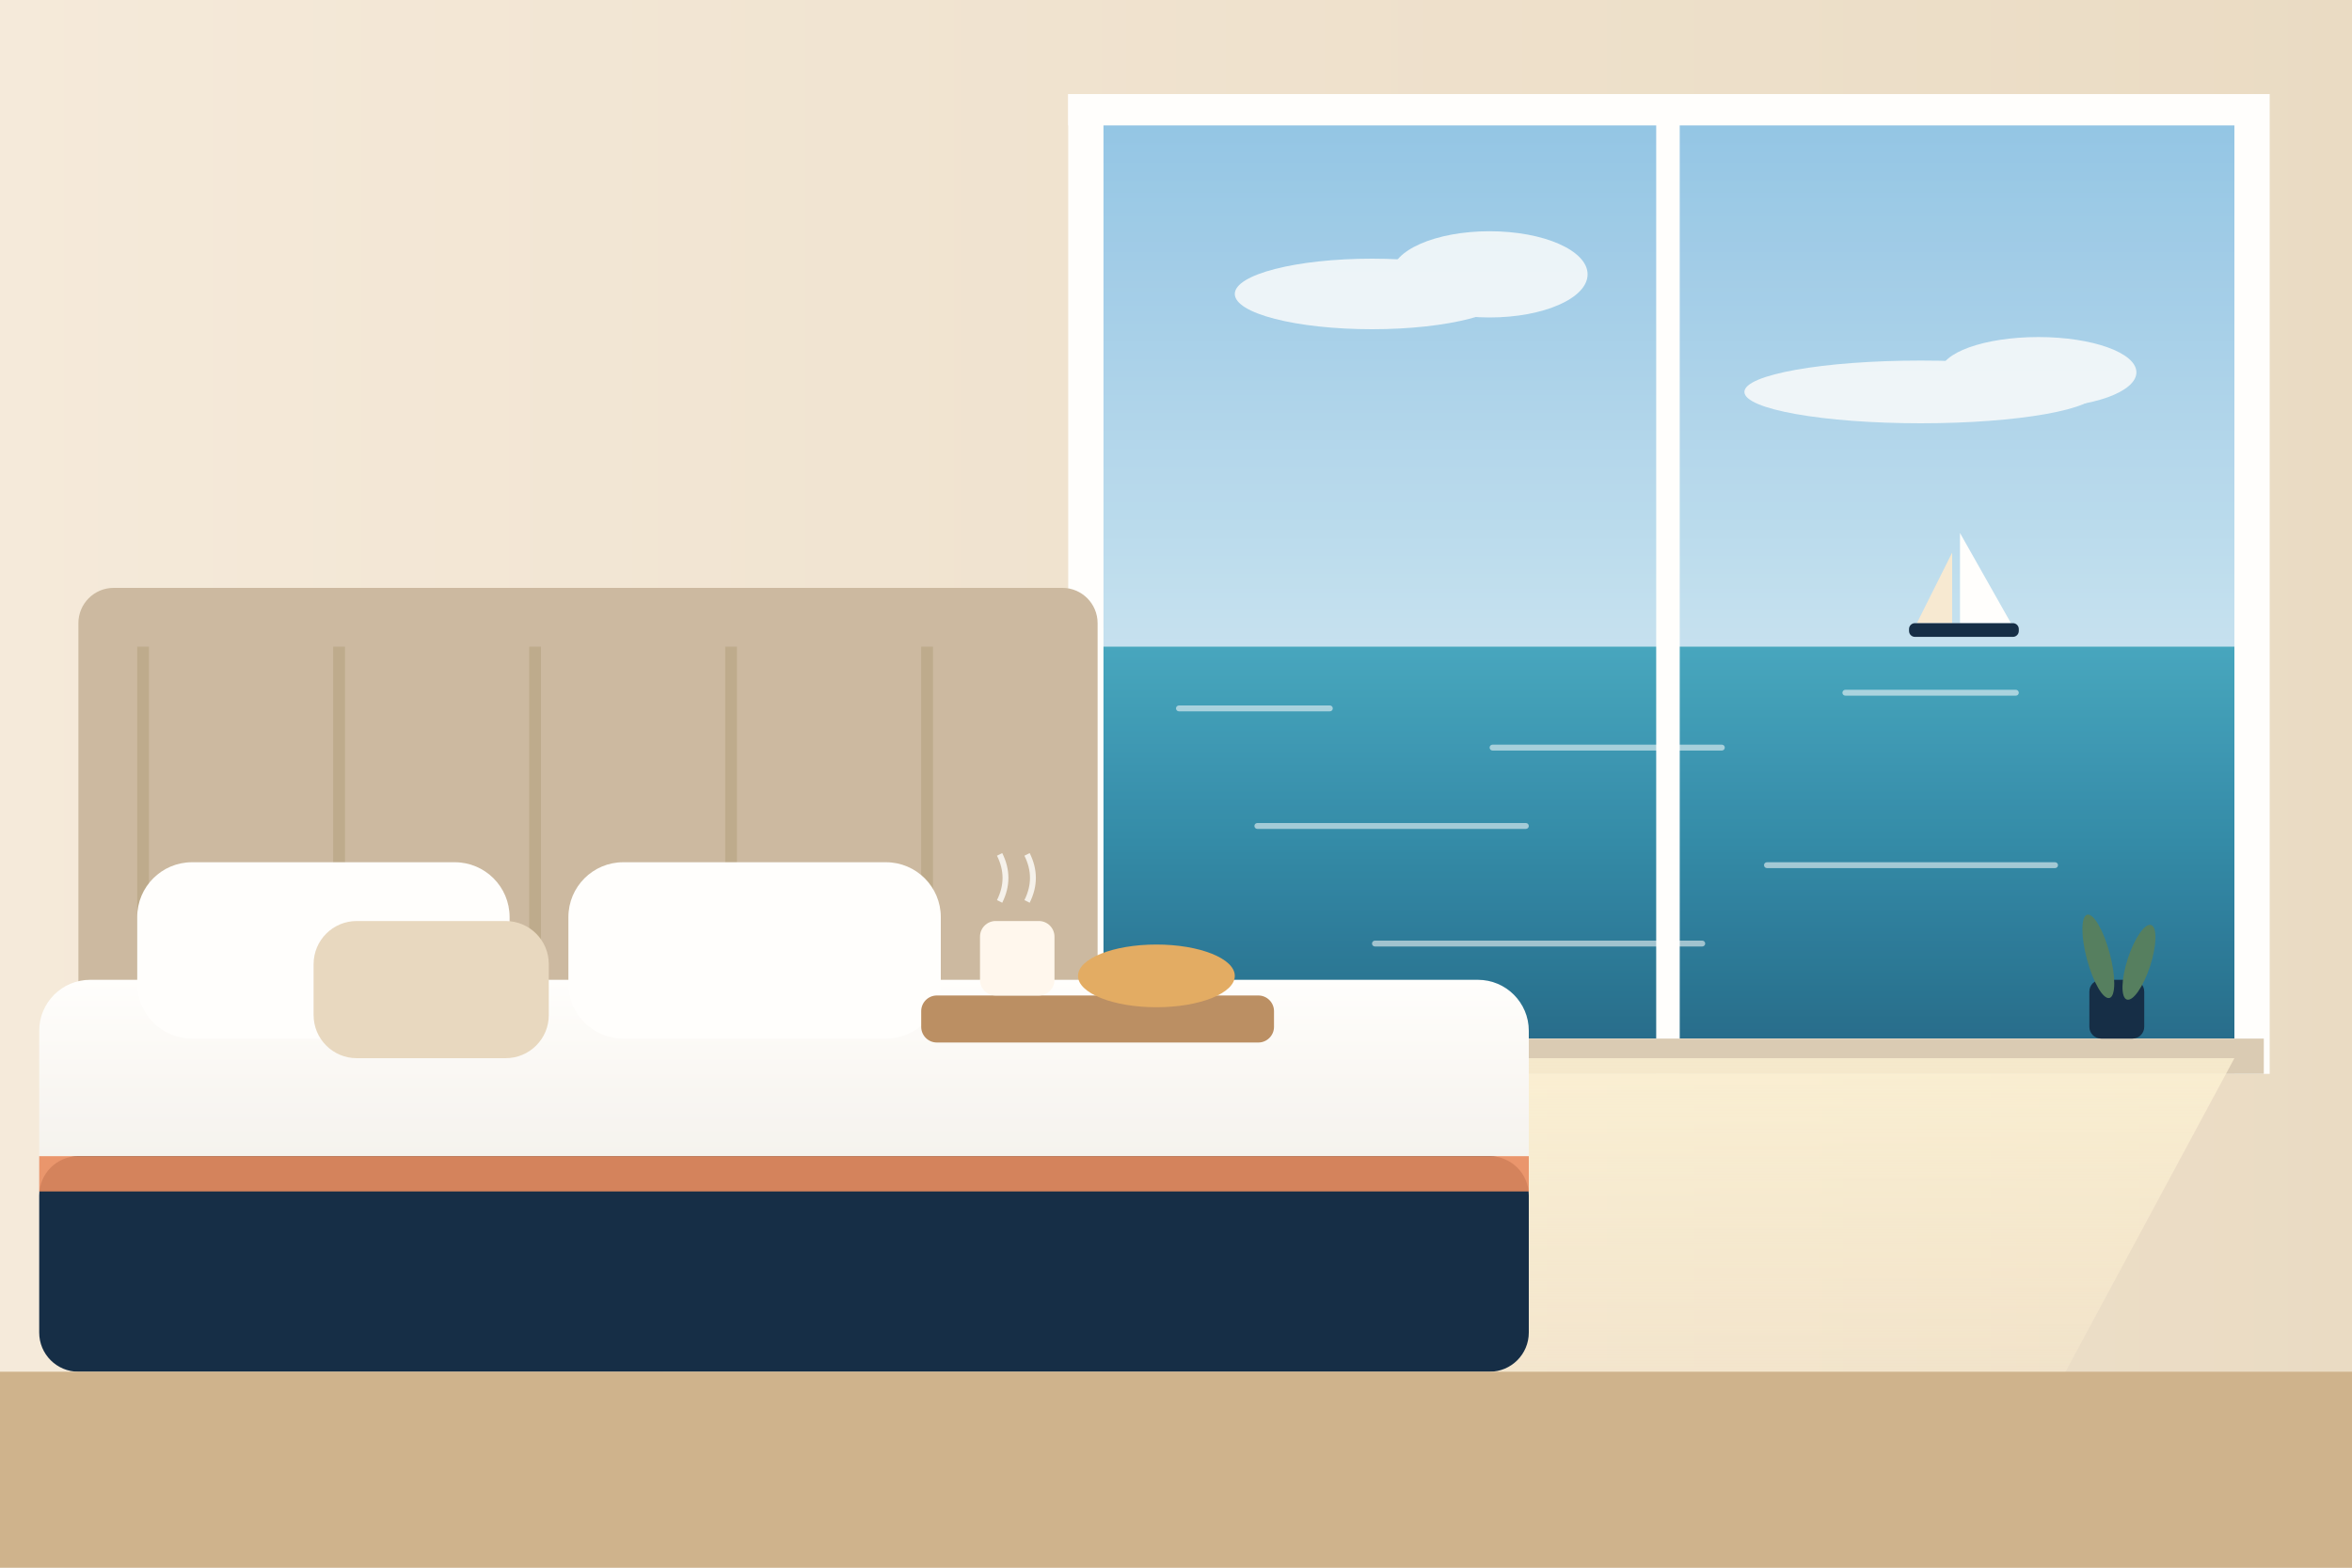
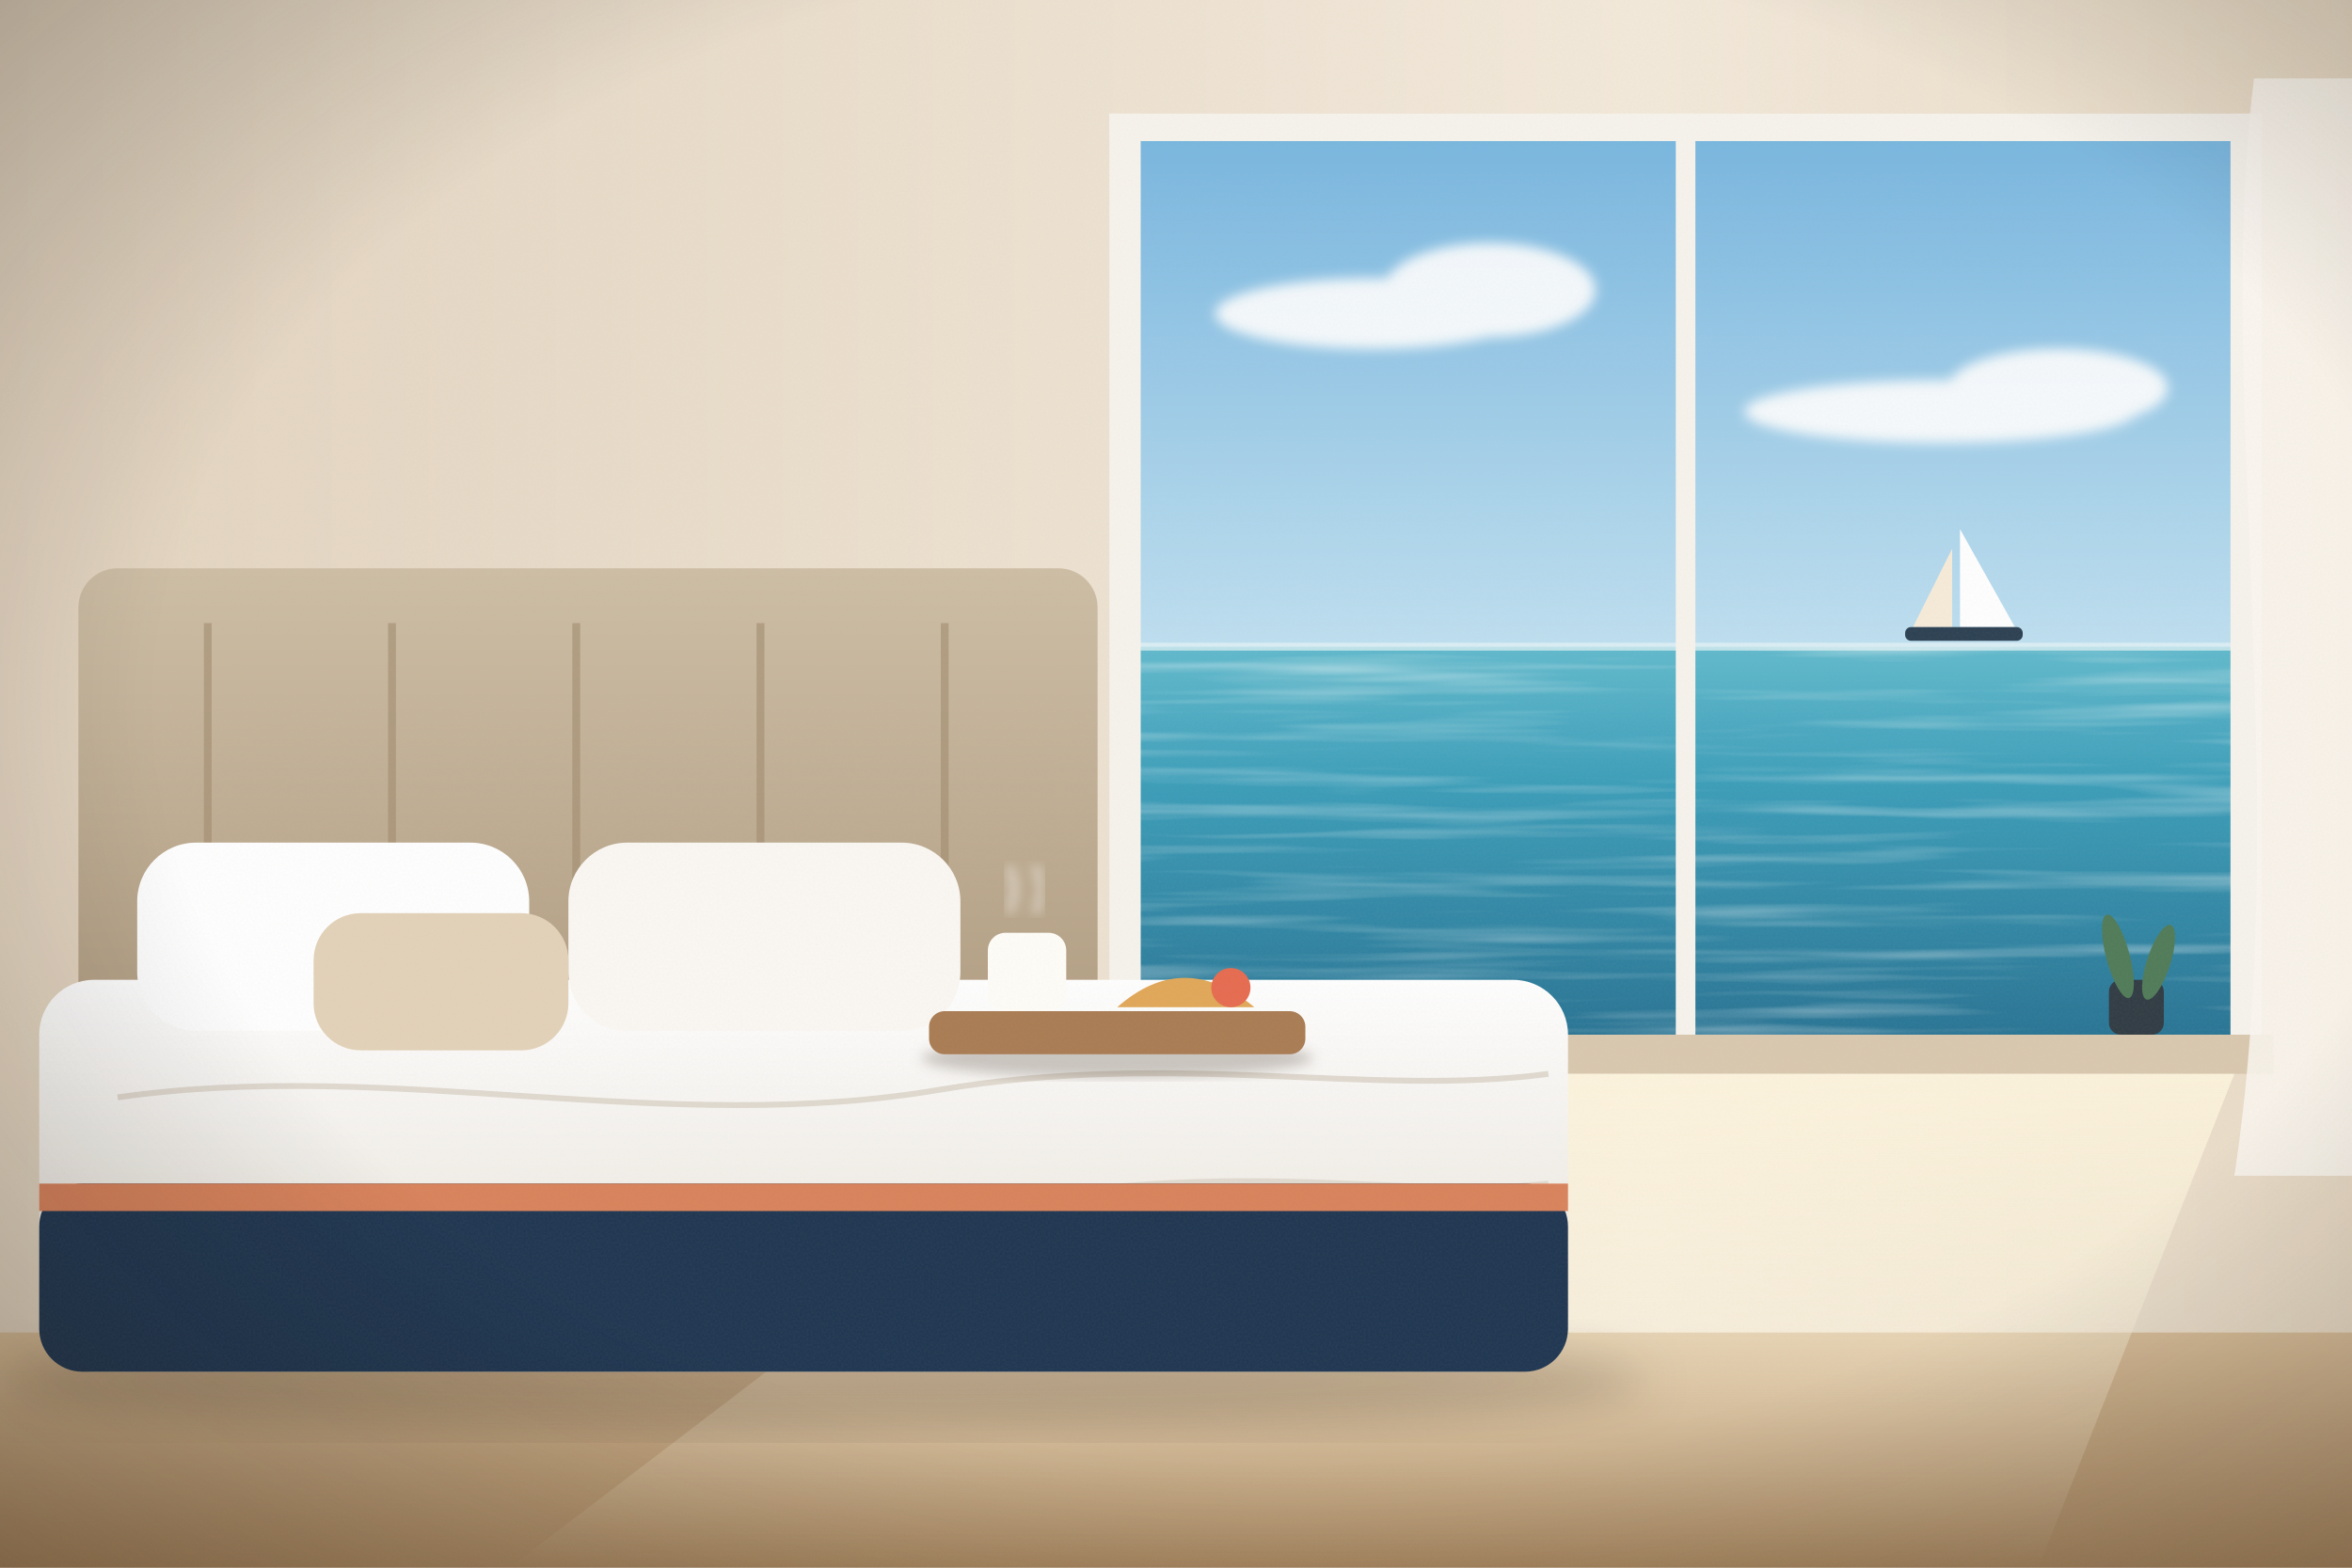
<svg xmlns="http://www.w3.org/2000/svg" viewBox="0 0 1200 800">
  <defs>
    <linearGradient id="sky2" x1="0" y1="0" x2="0" y2="1">
-       <stop offset="0" stop-color="#8EC3E6" />
-       <stop offset=".7" stop-color="#CFE7F3" />
-       <stop offset="1" stop-color="#F4F1E6" />
+       <stop offset="0" stop-color="#6FB1DD" />
+       <stop offset=".6" stop-color="#BFE0F0" />
+       <stop offset="1" stop-color="#EEF3EC" />
    </linearGradient>
    <linearGradient id="sea2" x1="0" y1="0" x2="0" y2="1">
-       <stop offset="0" stop-color="#3FA3BE" />
-       <stop offset=".5" stop-color="#2A86A6" />
-       <stop offset="1" stop-color="#1D6788" />
+       <stop offset="0" stop-color="#56B5C9" />
+       <stop offset=".35" stop-color="#2E97B4" />
+       <stop offset="1" stop-color="#1A6A8C" />
    </linearGradient>
    <linearGradient id="wall2" x1="0" y1="0" x2="1" y2="0">
-       <stop offset="0" stop-color="#F4EADB" />
-       <stop offset="1" stop-color="#E9DAC3" />
+       <stop offset="0" stop-color="#E2D3BE" />
+       <stop offset=".7" stop-color="#F3E9DA" />
+       <stop offset="1" stop-color="#E8DAC4" />
    </linearGradient>
    <linearGradient id="light2" x1="0" y1="0" x2="0" y2="1">
-       <stop offset="0" stop-color="#FFF4D6" stop-opacity=".75" />
-       <stop offset="1" stop-color="#FFF4D6" stop-opacity="0" />
+       <stop offset="0" stop-color="#FFF6DE" stop-opacity=".85" />
+       <stop offset="1" stop-color="#FFF6DE" stop-opacity="0" />
    </linearGradient>
-     <linearGradient id="sheet" x1="0" y1="0" x2="0" y2="1">
+     <linearGradient id="duvet" x1="0" y1="0" x2="0" y2="1">
      <stop offset="0" stop-color="#FFFFFF" />
-       <stop offset="1" stop-color="#E9E4DC" />
+       <stop offset=".7" stop-color="#EEE9E1" />
+       <stop offset="1" stop-color="#D6CFC4" />
    </linearGradient>
+     <linearGradient id="head" x1="0" y1="0" x2="0" y2="1">
+       <stop offset="0" stop-color="#CDBDA4" />
+       <stop offset="1" stop-color="#B09C80" />
+     </linearGradient>
+     <linearGradient id="floor2" x1="0" y1="0" x2="0" y2="1">
+       <stop offset="0" stop-color="#D7BC97" />
+       <stop offset="1" stop-color="#A9875F" />
+     </linearGradient>
+     <radialGradient id="vig2" cx=".55" cy=".45" r=".8">
+       <stop offset=".6" stop-color="#000" stop-opacity="0" />
+       <stop offset="1" stop-color="#2A1A0A" stop-opacity=".35" />
+     </radialGradient>
+     <filter id="soft2">
+       <feGaussianBlur stdDeviation="12" />
+     </filter>
+     <filter id="b3">
+       <feGaussianBlur stdDeviation="3" />
+     </filter>
+     <filter id="waves2" x="0" y="0" width="100%" height="100%">
+       <feTurbulence type="fractalNoise" baseFrequency="0.005 0.11" numOctaves="3" seed="7" />
+       <feColorMatrix values="0 0 0 0 1  0 0 0 0 1  0 0 0 0 1  0 0 0 1.8 -0.9" />
+     </filter>
+     <filter id="grain2">
+       <feTurbulence type="fractalNoise" baseFrequency="0.9" numOctaves="2" seed="5" />
+       <feColorMatrix values="0 0 0 0 0.5  0 0 0 0 0.48  0 0 0 0 0.45  0 0 0 0.08 0" />
+     </filter>
+     <clipPath id="w2">
+       <rect x="580" y="70" width="560" height="460" />
+     </clipPath>
  </defs>
  <rect width="1200" height="800" fill="url(#wall2)" />
-   <rect x="560" y="60" width="580" height="470" fill="url(#sky2)" />
-   <g fill="#FFFFFF" opacity=".8">
-     <ellipse cx="700" cy="150" rx="70" ry="18" />
-     <ellipse cx="760" cy="140" rx="50" ry="22" />
-     <ellipse cx="980" cy="200" rx="90" ry="16" />
-     <ellipse cx="1040" cy="190" rx="50" ry="18" />
+   <g clip-path="url(#w2)">
+     <rect x="580" y="70" width="560" height="460" fill="url(#sky2)" />
+     <g fill="#FFFFFF" filter="url(#b3)" opacity=".9">
+       <ellipse cx="700" cy="160" rx="80" ry="18" />
+       <ellipse cx="760" cy="148" rx="54" ry="24" />
+       <ellipse cx="990" cy="210" rx="100" ry="16" />
+       <ellipse cx="1050" cy="198" rx="56" ry="20" />
+     </g>
+     <rect x="580" y="330" width="560" height="200" fill="url(#sea2)" />
+     <rect x="580" y="330" width="560" height="200" filter="url(#waves2)" opacity=".5" />
+     <rect x="580" y="328" width="560" height="4" fill="#E6F4F6" opacity=".7" />
+     <g transform="translate(1000 320)">
+       <path d="M0 0 L0 -50 L28 0 Z" fill="#FFFFFF" />
+       <path d="M-4 0 L-4 -40 L-24 0 Z" fill="#F7EAD6" />
+       <rect x="-28" y="0" width="60" height="7" rx="3" fill="#1D3346" />
+     </g>
+     <rect x="580" y="70" width="560" height="460" fill="#FFFFFF" opacity=".06" />
  </g>
-   <rect x="560" y="330" width="580" height="200" fill="url(#sea2)" />
-   <g fill="#FFFFFF" opacity=".55">
-     <rect x="600" y="360" width="80" height="3" rx="1.5" />
-     <rect x="760" y="380" width="120" height="3" rx="1.5" />
-     <rect x="940" y="352" width="90" height="3" rx="1.5" />
-     <rect x="640" y="420" width="140" height="3" rx="1.5" />
-     <rect x="900" y="440" width="150" height="3" rx="1.5" />
-     <rect x="700" y="480" width="170" height="3" rx="1.5" />
+   <g fill="#F7F3EC">
+     <rect x="566" y="58" width="588" height="14" />
+     <rect x="566" y="58" width="16" height="486" />
+     <rect x="1138" y="58" width="16" height="486" />
+     <rect x="855" y="58" width="10" height="486" />
  </g>
-   <g transform="translate(1000 318)">
-     <path d="M0 0 L0 -46 L26 0 Z" fill="#FFFFFF" />
-     <path d="M-4 0 L-4 -36 L-22 0 Z" fill="#F7E9D2" />
-     <rect x="-26" y="0" width="56" height="7" rx="3" fill="#0A2540" />
+   <rect x="560" y="528" width="600" height="20" fill="#D9C8AE" />
+   <path d="M1150 40 C1130 200 1170 400 1140 600 L1200 600 L1200 40 Z" fill="#FBF7F0" opacity=".85" />
+   <rect y="680" width="1200" height="120" fill="url(#floor2)" />
+   <polygon points="590,548 1140,548 1040,800 260,800" fill="url(#light2)" />
+   <ellipse cx="420" cy="705" rx="420" ry="26" fill="#3A2A1C" opacity=".25" filter="url(#soft2)" />
+   <rect x="40" y="290" width="520" height="250" rx="20" fill="url(#head)" />
+   <g fill="#A08A6C" opacity=".6">
+     <rect x="104" y="318" width="4" height="194" />
+     <rect x="198" y="318" width="4" height="194" />
+     <rect x="292" y="318" width="4" height="194" />
+     <rect x="386" y="318" width="4" height="194" />
+     <rect x="480" y="318" width="4" height="194" />
  </g>
-   <g fill="#FFFFFF">
-     <rect x="545" y="48" width="610" height="16" />
-     <rect x="545" y="48" width="18" height="500" />
-     <rect x="1140" y="48" width="18" height="500" />
-     <rect x="845" y="48" width="12" height="500" />
-     <rect x="545" y="530" width="610" height="18" />
+   <rect x="20" y="500" width="780" height="200" rx="28" fill="url(#duvet)" />
+   <path d="M60 560 C200 540 340 580 480 556 C600 536 700 560 790 548" stroke="#D9D2C6" stroke-width="3" fill="none" opacity=".8" />
+   <path d="M90 620 C240 600 380 640 520 612 C640 592 720 612 790 604" stroke="#D9D2C6" stroke-width="3" fill="none" opacity=".7" />
+   <rect x="20" y="604" width="780" height="96" rx="22" fill="#1E3550" />
+   <rect x="20" y="604" width="780" height="14" fill="#D9825A" />
+   <g>
+     <rect x="70" y="430" width="200" height="96" rx="30" fill="#FFFFFF" />
+     <rect x="290" y="430" width="200" height="96" rx="30" fill="#FBF8F3" />
+     <rect x="160" y="466" width="130" height="70" rx="24" fill="#E3D2B8" />
  </g>
-   <rect x="545" y="530" width="610" height="18" fill="#D8C9B2" />
-   <polygon points="560,540 1140,540 1000,800 200,800" fill="url(#light2)" />
-   <g transform="translate(1080 500)">
-     <rect x="-14" y="0" width="28" height="30" rx="6" fill="#0A2540" />
-     <ellipse cx="-6" cy="-14" rx="6" ry="22" fill="#4E7A5A" transform="rotate(-15)" />
-     <ellipse cx="8" cy="-12" rx="6" ry="20" fill="#4E7A5A" transform="rotate(18)" />
+   <g transform="translate(570 528)">
+     <ellipse cx="0" cy="12" rx="100" ry="10" fill="#3A2A1C" opacity=".25" filter="url(#b3)" />
+     <rect x="-96" y="-12" width="192" height="22" rx="8" fill="#A97B52" />
+     <rect x="-66" y="-52" width="40" height="40" rx="9" fill="#FFFDF8" />
+     <path d="M-56 -62 q7 -12 0 -24 M-42 -62 q7 -12 0 -24" stroke="#FFFFFF" stroke-width="3" fill="none" opacity=".7" filter="url(#b3)" />
+     <path d="M0 -14 q34 -30 70 0 Z" fill="#E1A757" />
+     <circle cx="58" cy="-24" r="10" fill="#E66A4E" />
  </g>
-   <rect x="40" y="300" width="520" height="230" rx="18" fill="#C9B79E" />
-   <g fill="#BBA889">
-     <rect x="70" y="330" width="6" height="170" />
-     <rect x="170" y="330" width="6" height="170" />
-     <rect x="270" y="330" width="6" height="170" />
-     <rect x="370" y="330" width="6" height="170" />
-     <rect x="470" y="330" width="6" height="170" />
+   <g transform="translate(1090 500)">
+     <rect x="-14" y="0" width="28" height="28" rx="6" fill="#2F3A42" />
+     <ellipse cx="-6" cy="-14" rx="6" ry="22" fill="#4F7A57" transform="rotate(-15)" />
+     <ellipse cx="8" cy="-12" rx="6" ry="20" fill="#4F7A57" transform="rotate(18)" />
  </g>
-   <rect x="20" y="500" width="760" height="200" rx="26" fill="url(#sheet)" />
-   <rect x="20" y="590" width="760" height="110" rx="20" fill="#0A2540" />
-   <rect x="20" y="590" width="760" height="18" fill="#E8875A" opacity=".9" />
-   <g fill="#FFFFFF">
-     <rect x="70" y="440" width="190" height="90" rx="28" />
-     <rect x="290" y="440" width="190" height="90" rx="28" />
-   </g>
-   <rect x="160" y="470" width="120" height="70" rx="22" fill="#E7D7BF" />
-   <g transform="translate(560 520)">
-     <rect x="-90" y="-12" width="180" height="24" rx="8" fill="#B88A5E" />
-     <rect x="-60" y="-50" width="38" height="38" rx="8" fill="#FFF8EF" />
-     <path d="M-50 -60 q6 -12 0 -24 M-36 -60 q6 -12 0 -24" stroke="#FFFFFF" stroke-width="3" fill="none" opacity=".8" />
-     <ellipse cx="30" cy="-22" rx="40" ry="16" fill="#E2A95E" />
-   </g>
-   <rect y="700" width="1200" height="100" fill="#CDB089" />
-   <rect width="1200" height="800" fill="#FFE9C4" opacity=".05" />
+   <rect width="1200" height="800" filter="url(#grain2)" />
+   <rect width="1200" height="800" fill="url(#vig2)" />
</svg>
